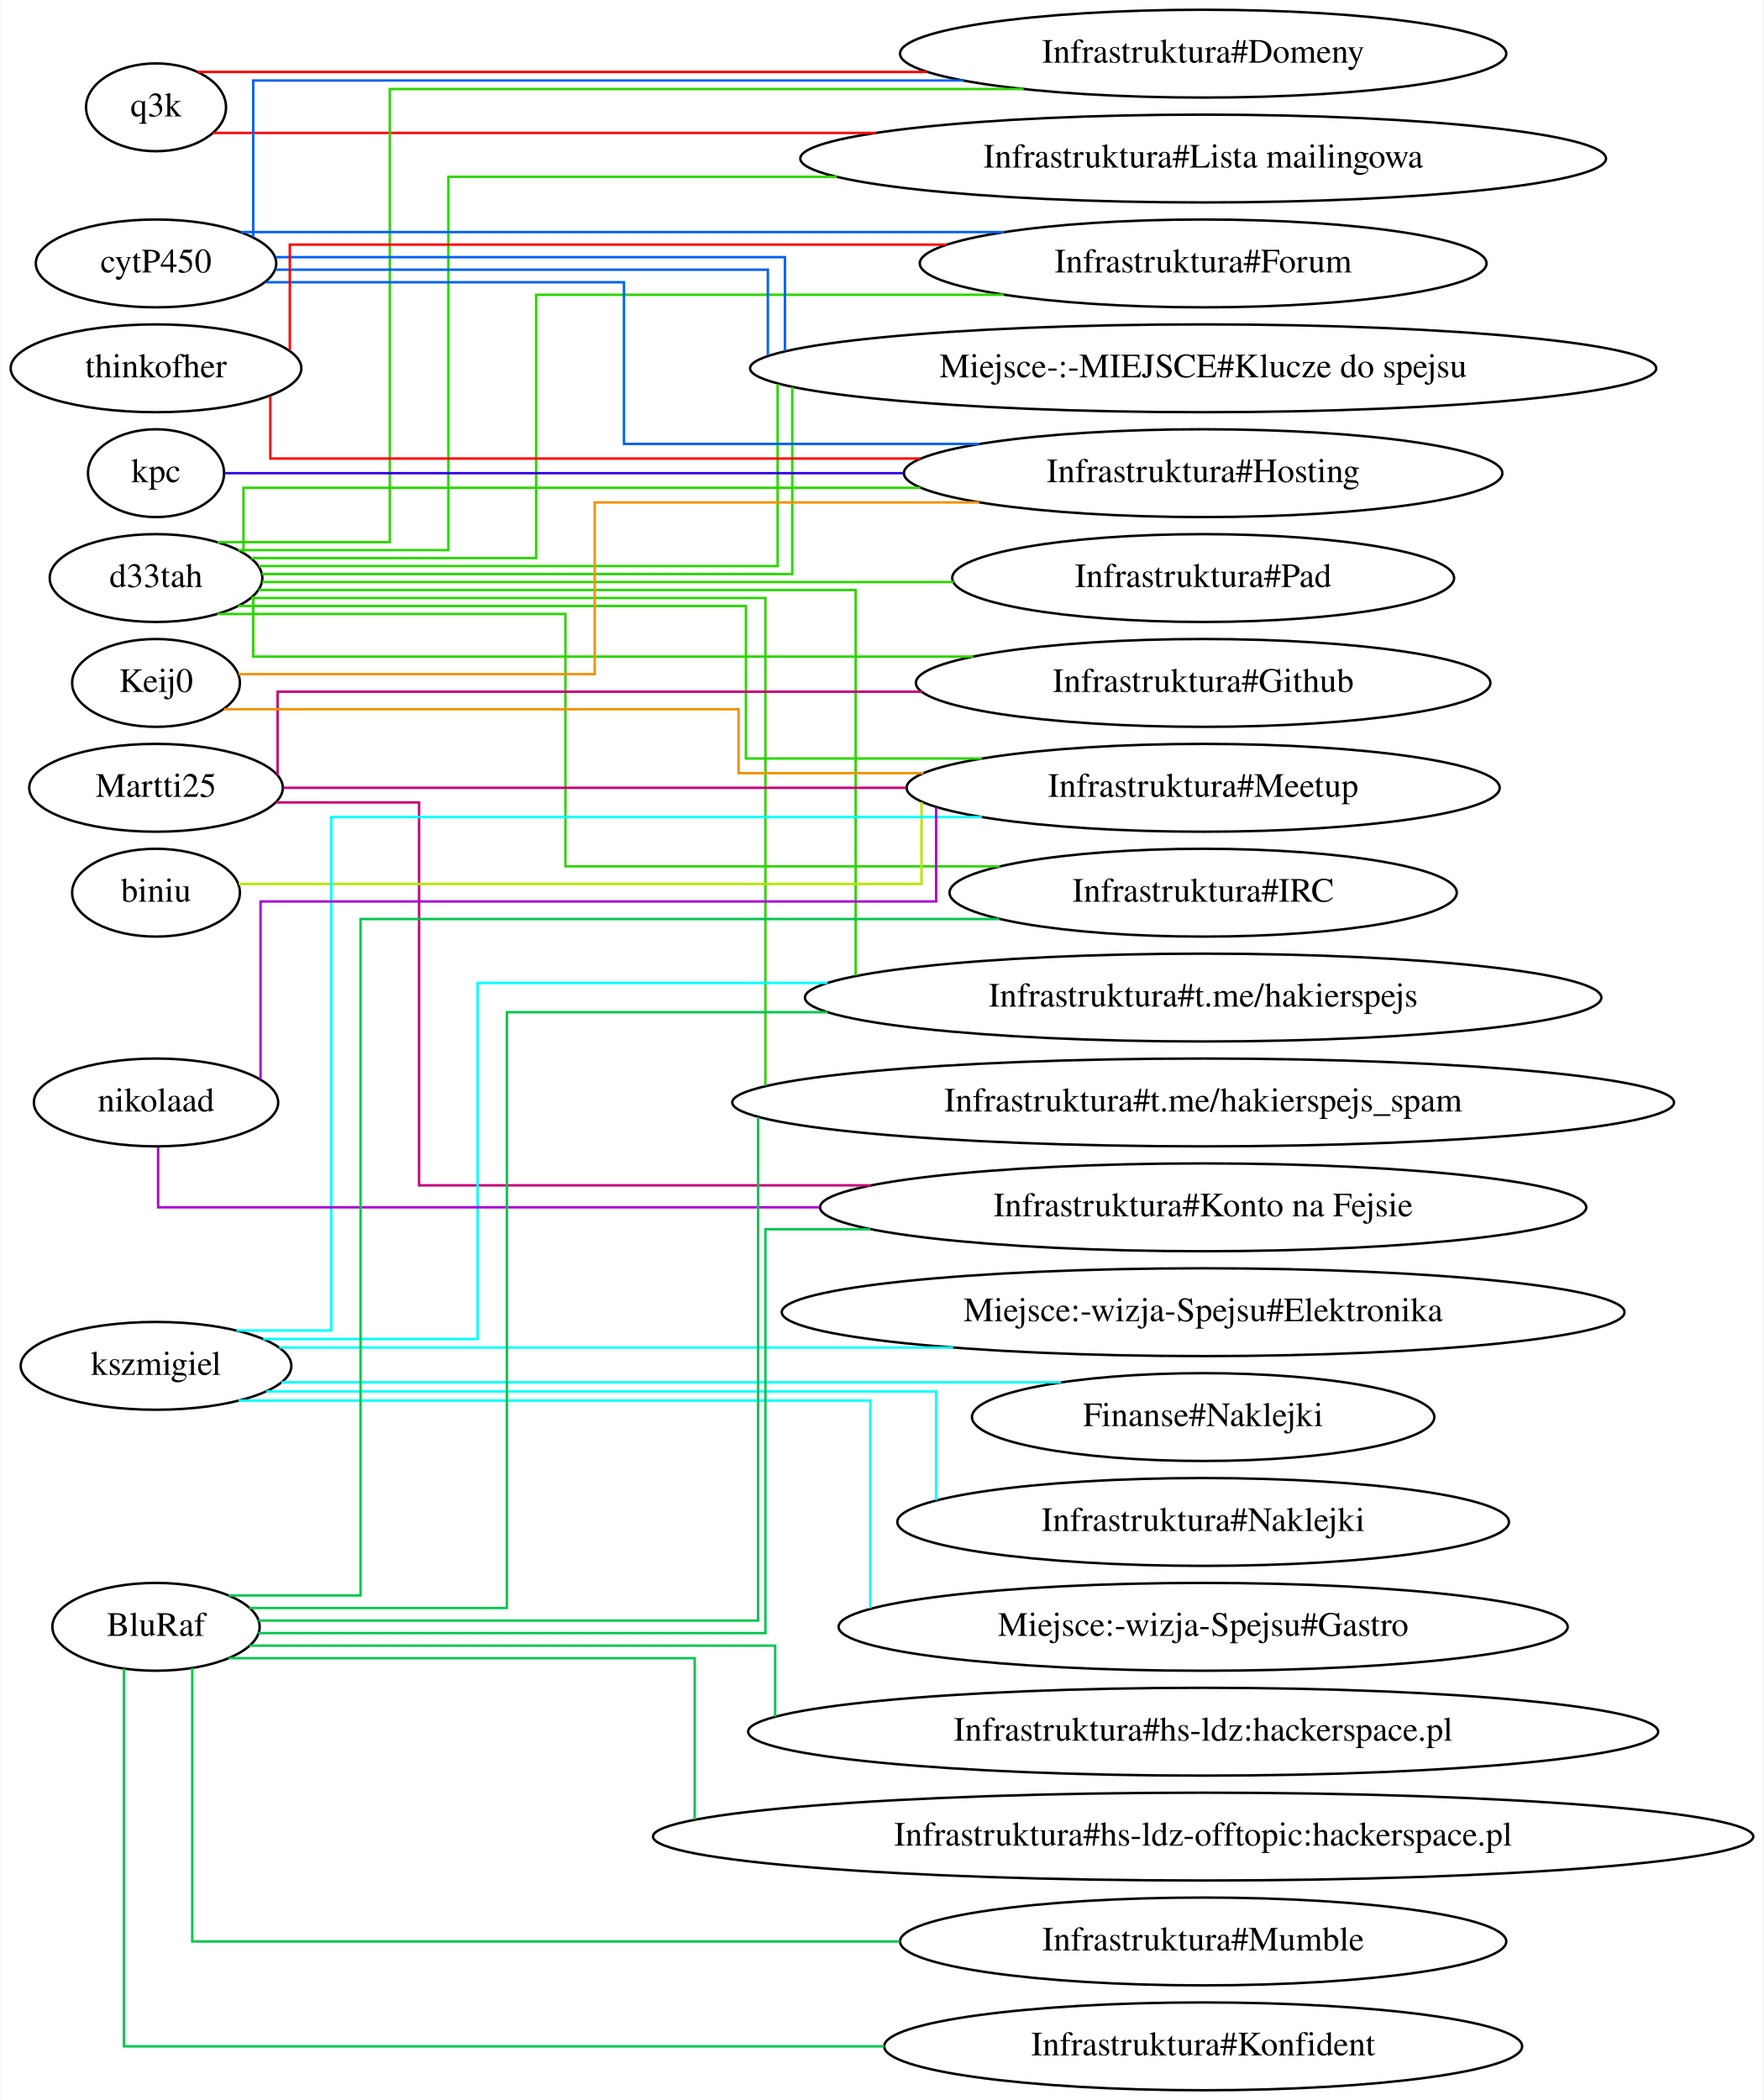
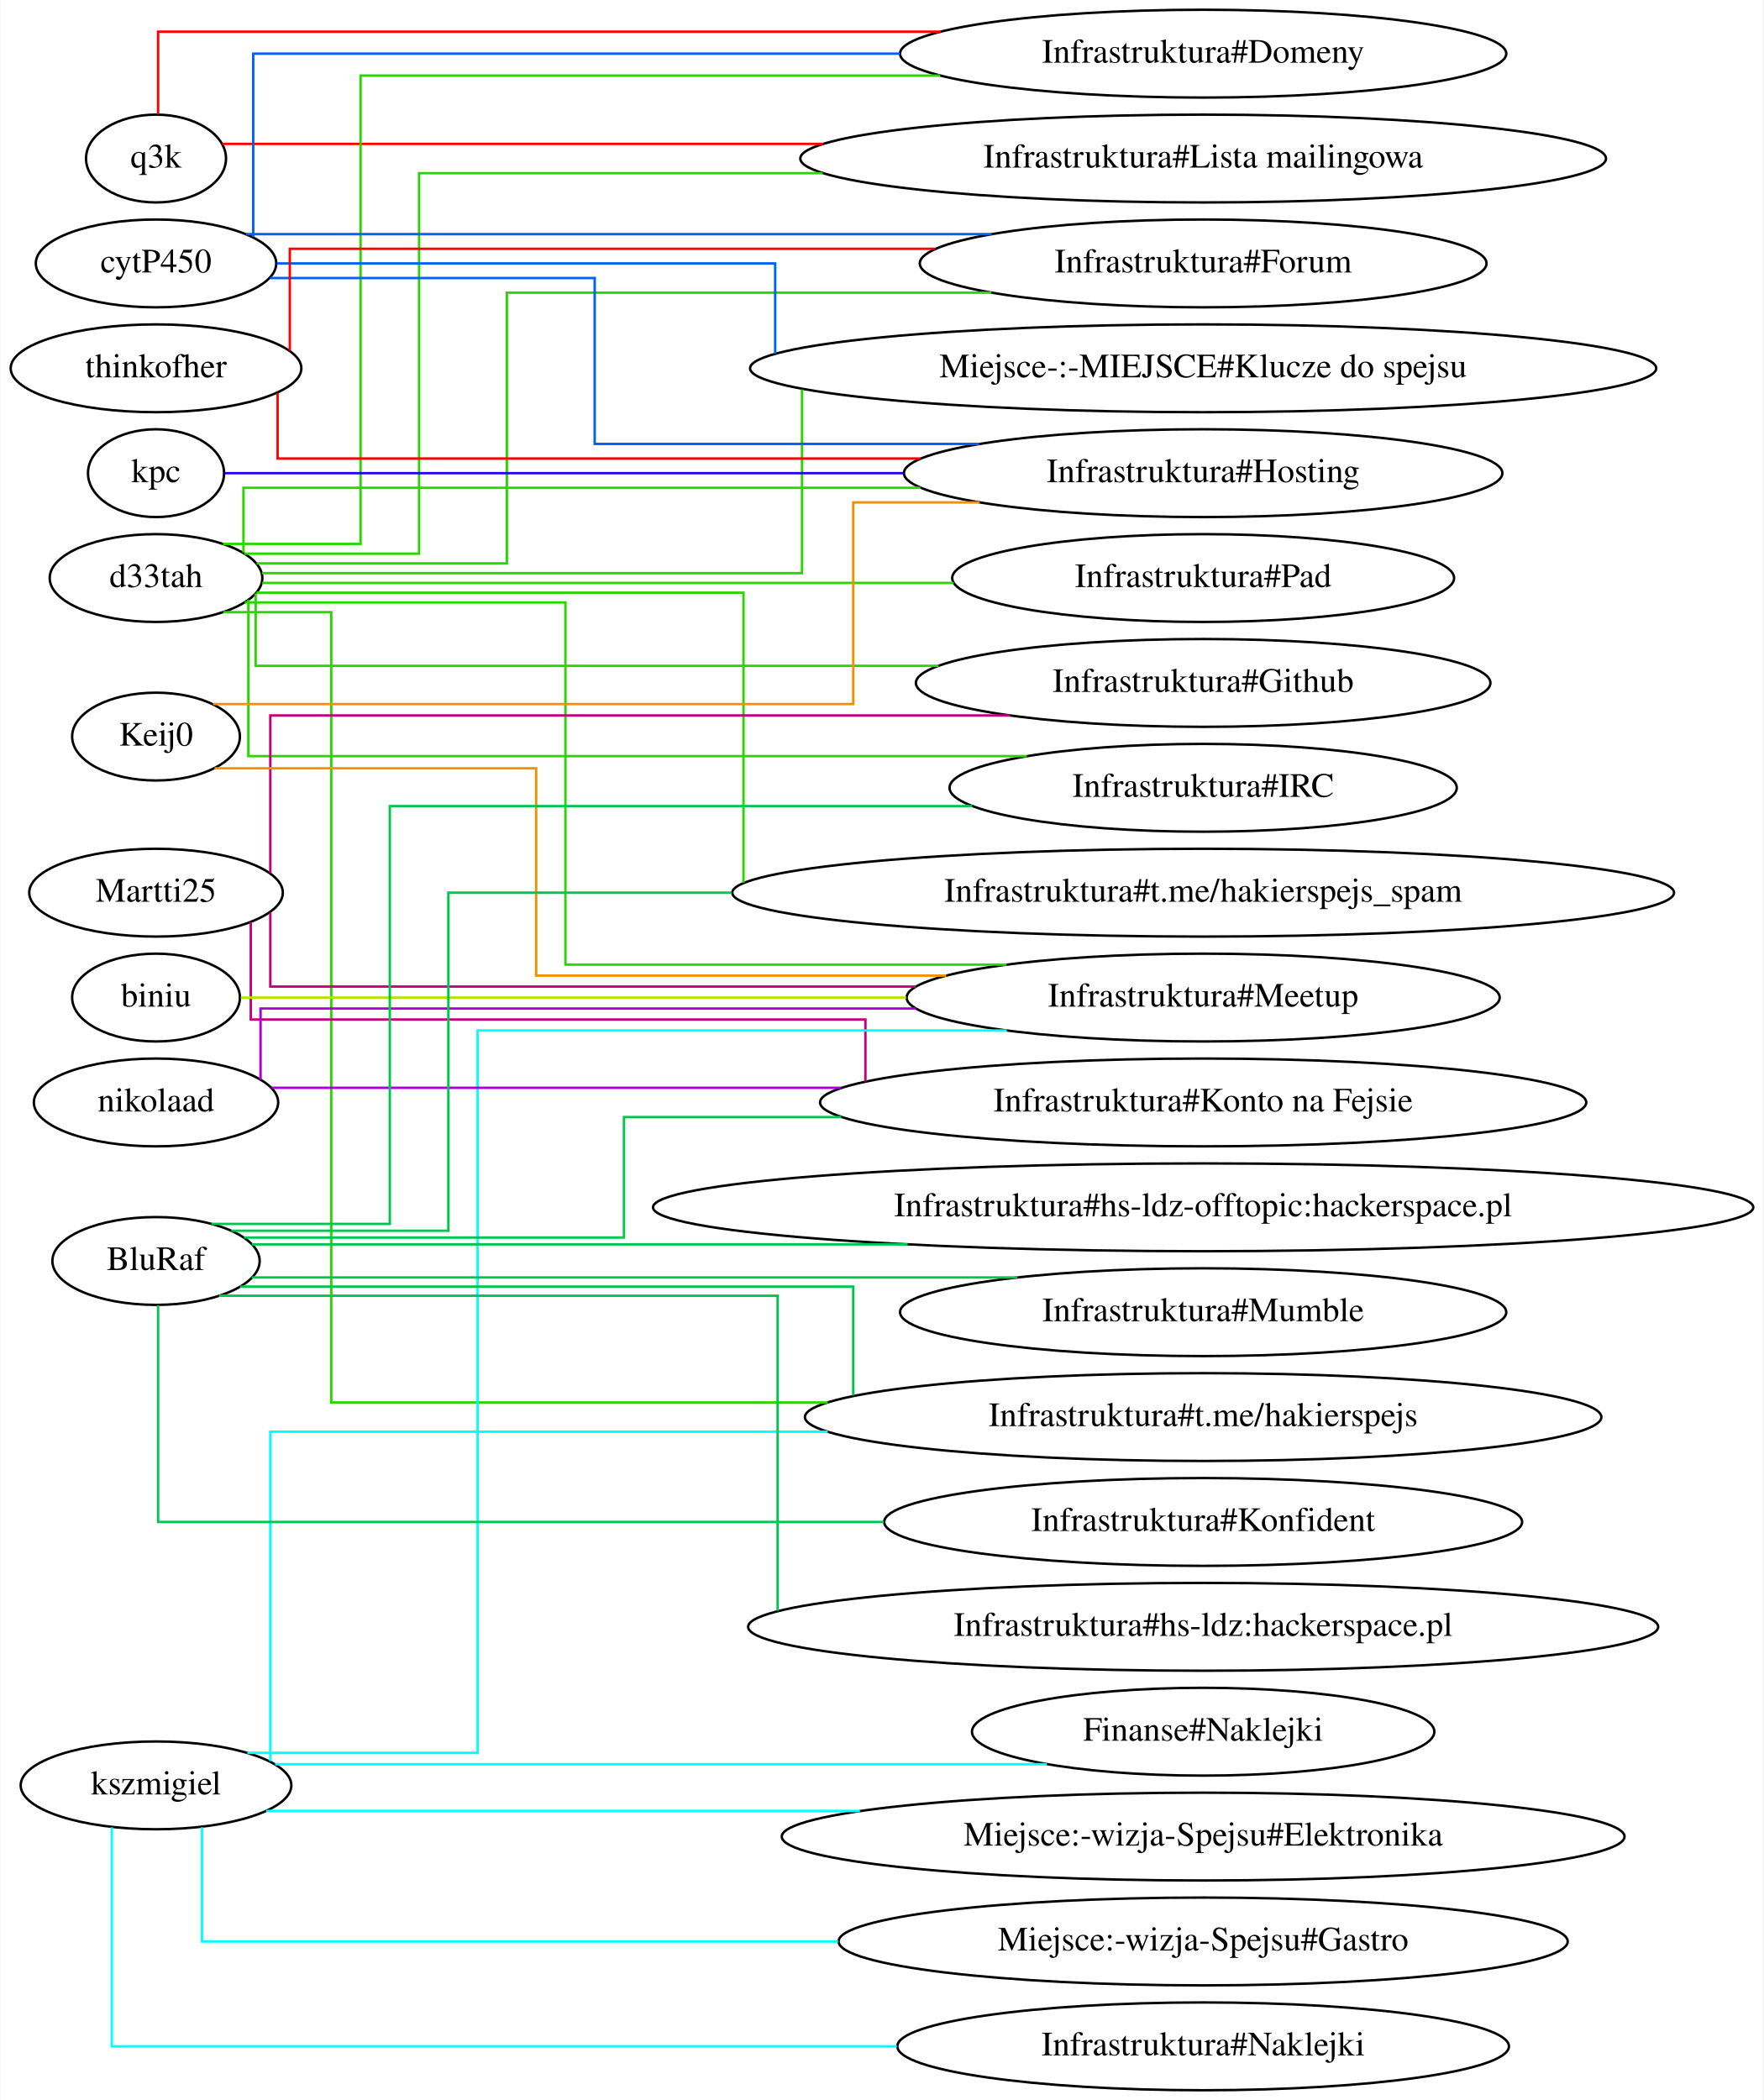
<svg xmlns="http://www.w3.org/2000/svg" width="723pt" height="861pt" viewBox="0.00 0.00 722.65 861.00">
  <g id="graph0" class="graph" transform="scale(1 1) rotate(0) translate(4 857)">
    <polygon fill="#ffffff" stroke="transparent" points="-4,4 -4,-857 718.649,-857 718.649,4 -4,4" />
    <g id="node1" class="node">
-       <ellipse fill="none" stroke="#000000" cx="59.795" cy="-813" rx="28.695" ry="18" />
-       <text text-anchor="middle" x="59.795" y="-809.3" font-family="Times,serif" font-size="14.00" fill="#000000">q3k</text>
+       <ellipse fill="none" stroke="#000000" cx="59.795" cy="-792" rx="28.695" ry="18" />
+       <text text-anchor="middle" x="59.795" y="-788.3" font-family="Times,serif" font-size="14.00" fill="#000000">q3k</text>
    </g>
    <g id="node2" class="node">
      <ellipse fill="none" stroke="#000000" cx="489.119" cy="-835" rx="124.278" ry="18" />
      <text text-anchor="middle" x="489.119" y="-831.3" font-family="Times,serif" font-size="14.00" fill="#000000">Infrastruktura#Domeny</text>
    </g>
    <g id="edge1" class="edge">
-       <path fill="none" stroke="#ff0000" d="M76.89,-827.5C126.172,-827.5 271.648,-827.5 375.806,-827.5" />
+       <path fill="none" stroke="#ff0000" d="M60.649,-810.187C60.649,-825.182 60.649,-844 60.649,-844 60.649,-844 254.63,-844 381.551,-844" />
    </g>
    <g id="node3" class="node">
      <ellipse fill="none" stroke="#000000" cx="489.119" cy="-792" rx="165.171" ry="18" />
      <text text-anchor="middle" x="489.119" y="-788.3" font-family="Times,serif" font-size="14.00" fill="#000000">Infrastruktura#Lista mailingowa</text>
    </g>
    <g id="edge2" class="edge">
-       <path fill="none" stroke="#ff0000" d="M83.182,-802.5C133.927,-802.5 257.418,-802.5 354.969,-802.5" />
+       <path fill="none" stroke="#ff0000" d="M86.977,-798C135.915,-798 242.234,-798 333.265,-798" />
    </g>
    <g id="node4" class="node">
      <ellipse fill="none" stroke="#000000" cx="59.795" cy="-620" rx="43.592" ry="18" />
      <text text-anchor="middle" x="59.795" y="-616.3" font-family="Times,serif" font-size="14.00" fill="#000000">d33tah</text>
    </g>
+     <g id="edge5" class="edge">
+       <path fill="none" stroke="#2bd500" d="M87.252,-634C111.707,-634 143.649,-634 143.649,-634 143.649,-634 143.649,-826 143.649,-826 143.649,-826 279.867,-826 381.232,-826" />
+     </g>
+     <g id="edge11" class="edge">
+       <path fill="none" stroke="#2bd500" d="M96.009,-630C127.342,-630 167.649,-630 167.649,-630 167.649,-630 167.649,-786 167.649,-786 167.649,-786 251.187,-786 333.093,-786" />
+     </g>
+     <g id="node5" class="node">
+       <ellipse fill="none" stroke="#000000" cx="489.119" cy="-534" rx="103.981" ry="18" />
+       <text text-anchor="middle" x="489.119" y="-530.3" font-family="Times,serif" font-size="14.00" fill="#000000">Infrastruktura#IRC</text>
+     </g>
    <g id="edge3" class="edge">
-       <path fill="none" stroke="#2bd500" d="M84.979,-634.727C113.379,-634.727 155.649,-634.727 155.649,-634.727 155.649,-634.727 155.649,-820.5 155.649,-820.5 155.649,-820.5 317.322,-820.5 415.525,-820.5" />
+       <path fill="none" stroke="#2bd500" d="M97.649,-611.049C97.649,-591.556 97.649,-547 97.649,-547 97.649,-547 303.748,-547 416.861,-547" />
+     </g>
+     <g id="node6" class="node">
+       <ellipse fill="none" stroke="#000000" cx="489.119" cy="-663" rx="122.678" ry="18" />
+       <text text-anchor="middle" x="489.119" y="-659.3" font-family="Times,serif" font-size="14.00" fill="#000000">Infrastruktura#Hosting</text>
+     </g>
+     <g id="edge4" class="edge">
+       <path fill="none" stroke="#2bd500" d="M95.649,-630.504C95.649,-641.443 95.649,-657 95.649,-657 95.649,-657 257.13,-657 373.193,-657" />
+     </g>
+     <g id="node7" class="node">
+       <ellipse fill="none" stroke="#000000" cx="489.119" cy="-448" rx="121.578" ry="18" />
+       <text text-anchor="middle" x="489.119" y="-444.3" font-family="Times,serif" font-size="14.00" fill="#000000">Infrastruktura#Meetup</text>
    </g>
    <g id="edge6" class="edge">
-       <path fill="none" stroke="#2bd500" d="M93.5,-631.455C128.95,-631.455 179.649,-631.455 179.649,-631.455 179.649,-631.455 179.649,-784.5 179.649,-784.5 179.649,-784.5 260.069,-784.5 338.917,-784.5" />
-     </g>
-     <g id="node5" class="node">
+       <path fill="none" stroke="#2bd500" d="M96.217,-610C145.584,-610 227.649,-610 227.649,-610 227.649,-610 227.649,-461.5 227.649,-461.5 227.649,-461.5 331.71,-461.5 408.536,-461.5" />
+     </g>
+     <g id="node8" class="node">
+       <ellipse fill="none" stroke="#000000" cx="489.119" cy="-749" rx="116.18" ry="18" />
+       <text text-anchor="middle" x="489.119" y="-745.3" font-family="Times,serif" font-size="14.00" fill="#000000">Infrastruktura#Forum</text>
+     </g>
+     <g id="edge7" class="edge">
+       <path fill="none" stroke="#2bd500" d="M101.018,-626C143.526,-626 203.649,-626 203.649,-626 203.649,-626 203.649,-737 203.649,-737 203.649,-737 318.319,-737 402.306,-737" />
+     </g>
+     <g id="node9" class="node">
+       <ellipse fill="none" stroke="#000000" cx="489.119" cy="-706" rx="185.767" ry="18" />
+       <text text-anchor="middle" x="489.119" y="-702.3" font-family="Times,serif" font-size="14.00" fill="#000000">Miejsce-:-MIEJSCE#Klucze do spejsu</text>
+     </g>
+     <g id="edge8" class="edge">
+       <path fill="none" stroke="#2bd500" d="M103.234,-622C178.372,-622 324.649,-622 324.649,-622 324.649,-622 324.649,-675.865 324.649,-697.327" />
+     </g>
+     <g id="node10" class="node">
+       <ellipse fill="none" stroke="#000000" cx="489.119" cy="-620" rx="102.882" ry="18" />
+       <text text-anchor="middle" x="489.119" y="-616.3" font-family="Times,serif" font-size="14.00" fill="#000000">Infrastruktura#Pad</text>
+     </g>
+     <g id="edge9" class="edge">
+       <path fill="none" stroke="#2bd500" d="M103.323,-618C169.302,-618 296.487,-618 386.772,-618" />
+     </g>
+     <g id="node11" class="node">
      <ellipse fill="none" stroke="#000000" cx="489.119" cy="-577" rx="117.779" ry="18" />
      <text text-anchor="middle" x="489.119" y="-573.3" font-family="Times,serif" font-size="14.00" fill="#000000">Infrastruktura#Github</text>
    </g>
-     <g id="edge4" class="edge">
-       <path fill="none" stroke="#2bd500" d="M99.649,-612.532C99.649,-603.019 99.649,-587.8 99.649,-587.8 99.649,-587.8 279.575,-587.8 394.84,-587.8" />
-     </g>
-     <g id="node6" class="node">
-       <ellipse fill="none" stroke="#000000" cx="489.119" cy="-534" rx="121.578" ry="18" />
-       <text text-anchor="middle" x="489.119" y="-530.3" font-family="Times,serif" font-size="14.00" fill="#000000">Infrastruktura#Meetup</text>
-     </g>
-     <g id="edge5" class="edge">
-       <path fill="none" stroke="#2bd500" d="M93.424,-608.545C159.879,-608.545 301.649,-608.545 301.649,-608.545 301.649,-608.545 301.649,-546 301.649,-546 301.649,-546 350.552,-546 398.405,-546" />
-     </g>
-     <g id="node7" class="node">
-       <ellipse fill="none" stroke="#000000" cx="489.119" cy="-448" rx="163.271" ry="18" />
-       <text text-anchor="middle" x="489.119" y="-444.3" font-family="Times,serif" font-size="14.00" fill="#000000">Infrastruktura#t.me/hakierspejs</text>
-     </g>
-     <g id="edge7" class="edge">
-       <path fill="none" stroke="#2bd500" d="M101.813,-615.091C181.49,-615.091 346.649,-615.091 346.649,-615.091 346.649,-615.091 346.649,-491.69 346.649,-456.983" />
-     </g>
-     <g id="node8" class="node">
-       <ellipse fill="none" stroke="#000000" cx="489.119" cy="-405" rx="193.066" ry="18" />
-       <text text-anchor="middle" x="489.119" y="-401.3" font-family="Times,serif" font-size="14.00" fill="#000000">Infrastruktura#t.me/hakierspejs_spam</text>
-     </g>
-     <g id="edge8" class="edge">
-       <path fill="none" stroke="#2bd500" d="M98.835,-611.818C169.106,-611.818 309.649,-611.818 309.649,-611.818 309.649,-611.818 309.649,-447.767 309.649,-411.881" />
-     </g>
-     <g id="node9" class="node">
-       <ellipse fill="none" stroke="#000000" cx="489.119" cy="-491" rx="103.981" ry="18" />
-       <text text-anchor="middle" x="489.119" y="-487.3" font-family="Times,serif" font-size="14.00" fill="#000000">Infrastruktura#IRC</text>
-     </g>
-     <g id="edge9" class="edge">
-       <path fill="none" stroke="#2bd500" d="M84.924,-605.273C131.75,-605.273 227.649,-605.273 227.649,-605.273 227.649,-605.273 227.649,-501.8 227.649,-501.8 227.649,-501.8 329.149,-501.8 405.67,-501.8" />
-     </g>
-     <g id="node10" class="node">
-       <ellipse fill="none" stroke="#000000" cx="489.119" cy="-663" rx="122.678" ry="18" />
-       <text text-anchor="middle" x="489.119" y="-659.3" font-family="Times,serif" font-size="14.00" fill="#000000">Infrastruktura#Hosting</text>
-     </g>
    <g id="edge10" class="edge">
-       <path fill="none" stroke="#2bd500" d="M95.649,-630.504C95.649,-641.443 95.649,-657 95.649,-657 95.649,-657 257.13,-657 373.193,-657" />
-     </g>
-     <g id="node11" class="node">
-       <ellipse fill="none" stroke="#000000" cx="489.119" cy="-620" rx="102.882" ry="18" />
-       <text text-anchor="middle" x="489.119" y="-616.3" font-family="Times,serif" font-size="14.00" fill="#000000">Infrastruktura#Pad</text>
-     </g>
-     <g id="edge11" class="edge">
-       <path fill="none" stroke="#2bd500" d="M103.323,-618.364C169.302,-618.364 296.487,-618.364 386.772,-618.364" />
+       <path fill="none" stroke="#2bd500" d="M100.649,-613.729C100.649,-603.415 100.649,-584 100.649,-584 100.649,-584 265.716,-584 380.651,-584" />
    </g>
    <g id="node12" class="node">
-       <ellipse fill="none" stroke="#000000" cx="489.119" cy="-749" rx="116.18" ry="18" />
-       <text text-anchor="middle" x="489.119" y="-745.3" font-family="Times,serif" font-size="14.00" fill="#000000">Infrastruktura#Forum</text>
+       <ellipse fill="none" stroke="#000000" cx="489.119" cy="-276" rx="163.271" ry="18" />
+       <text text-anchor="middle" x="489.119" y="-272.3" font-family="Times,serif" font-size="14.00" fill="#000000">Infrastruktura#t.me/hakierspejs</text>
    </g>
    <g id="edge12" class="edge">
-       <path fill="none" stroke="#2bd500" d="M98.721,-628.182C144.884,-628.182 215.649,-628.182 215.649,-628.182 215.649,-628.182 215.649,-736.143 215.649,-736.143 215.649,-736.143 326.857,-736.143 407.44,-736.143" />
+       <path fill="none" stroke="#2bd500" d="M87.37,-606C107.633,-606 131.649,-606 131.649,-606 131.649,-606 131.649,-282 131.649,-282 131.649,-282 238.368,-282 335.186,-282" />
    </g>
    <g id="node13" class="node">
-       <ellipse fill="none" stroke="#000000" cx="489.119" cy="-706" rx="185.767" ry="18" />
-       <text text-anchor="middle" x="489.119" y="-702.3" font-family="Times,serif" font-size="14.00" fill="#000000">Miejsce-:-MIEJSCE#Klucze do spejsu</text>
+       <ellipse fill="none" stroke="#000000" cx="489.119" cy="-491" rx="193.066" ry="18" />
+       <text text-anchor="middle" x="489.119" y="-487.3" font-family="Times,serif" font-size="14.00" fill="#000000">Infrastruktura#t.me/hakierspejs_spam</text>
    </g>
    <g id="edge13" class="edge">
-       <path fill="none" stroke="#2bd500" d="M101.879,-624.909C174.265,-624.909 314.649,-624.909 314.649,-624.909 314.649,-624.909 314.649,-680.52 314.649,-699.637" />
-     </g>
-     <g id="edge14" class="edge">
-       <path fill="none" stroke="#2bd500" d="M103.162,-621.636C177.338,-621.636 320.649,-621.636 320.649,-621.636 320.649,-621.636 320.649,-677.33 320.649,-698.215" />
+       <path fill="none" stroke="#2bd500" d="M100.925,-614C169.716,-614 300.649,-614 300.649,-614 300.649,-614 300.649,-516.435 300.649,-495.092" />
    </g>
    <g id="node14" class="node">
      <ellipse fill="none" stroke="#000000" cx="59.795" cy="-749" rx="49.291" ry="18" />
      <text text-anchor="middle" x="59.795" y="-745.3" font-family="Times,serif" font-size="14.00" fill="#000000">cytP450</text>
    </g>
+     <g id="edge14" class="edge">
+       <path fill="none" stroke="#0061f2" d="M99.649,-759.892C99.649,-783.033 99.649,-835 99.649,-835 99.649,-835 250.837,-835 364.818,-835" />
+     </g>
+     <g id="edge16" class="edge">
+       <path fill="none" stroke="#0061f2" d="M106.58,-743C159.87,-743 239.649,-743 239.649,-743 239.649,-743 239.649,-675 239.649,-675 239.649,-675 326.157,-675 397.289,-675" />
+     </g>
    <g id="edge15" class="edge">
-       <path fill="none" stroke="#0061f2" d="M99.649,-759.746C99.649,-780.484 99.649,-824 99.649,-824 99.649,-824 275.462,-824 390.84,-824" />
-     </g>
-     <g id="edge16" class="edge">
-       <path fill="none" stroke="#0061f2" d="M104.776,-741.286C161.483,-741.286 251.649,-741.286 251.649,-741.286 251.649,-741.286 251.649,-675 251.649,-675 251.649,-675 330.483,-675 397.307,-675" />
+       <path fill="none" stroke="#0061f2" d="M96.77,-761C164.196,-761 308.786,-761 402.353,-761" />
    </g>
    <g id="edge17" class="edge">
-       <path fill="none" stroke="#0061f2" d="M94.564,-761.857C162.237,-761.857 313.265,-761.857 407.6,-761.857" />
+       <path fill="none" stroke="#0061f2" d="M109.343,-749C183.219,-749 313.649,-749 313.649,-749 313.649,-749 313.649,-723.794 313.649,-711.979" />
+     </g>
+     <g id="node15" class="node">
+       <ellipse fill="none" stroke="#000000" cx="59.795" cy="-491" rx="51.991" ry="18" />
+       <text text-anchor="middle" x="59.795" y="-487.3" font-family="Times,serif" font-size="14.00" fill="#000000">Martti25</text>
    </g>
    <g id="edge18" class="edge">
-       <path fill="none" stroke="#0061f2" d="M108.757,-746.429C181.761,-746.429 310.649,-746.429 310.649,-746.429 310.649,-746.429 310.649,-722.244 310.649,-711.285" />
+       <path fill="none" stroke="#c60077" d="M106.649,-482.835C106.649,-471.534 106.649,-452.5 106.649,-452.5 106.649,-452.5 258.866,-452.5 371.245,-452.5" />
    </g>
    <g id="edge19" class="edge">
-       <path fill="none" stroke="#0061f2" d="M108.902,-751.571C183.716,-751.571 317.649,-751.571 317.649,-751.571 317.649,-751.571 317.649,-725.938 317.649,-713.12" />
-     </g>
-     <g id="node15" class="node">
-       <ellipse fill="none" stroke="#000000" cx="59.795" cy="-534" rx="51.991" ry="18" />
-       <text text-anchor="middle" x="59.795" y="-530.3" font-family="Times,serif" font-size="14.00" fill="#000000">Martti25</text>
+       <path fill="none" stroke="#c60077" d="M106.649,-499.054C106.649,-517.974 106.649,-563.667 106.649,-563.667 106.649,-563.667 297.844,-563.667 409.871,-563.667" />
+     </g>
+     <g id="node16" class="node">
+       <ellipse fill="none" stroke="#000000" cx="489.119" cy="-405" rx="157.072" ry="18" />
+       <text text-anchor="middle" x="489.119" y="-401.3" font-family="Times,serif" font-size="14.00" fill="#000000">Infrastruktura#Konto na Fejsie</text>
    </g>
    <g id="edge20" class="edge">
-       <path fill="none" stroke="#c60077" d="M109.649,-539.151C109.649,-549.831 109.649,-573.4 109.649,-573.4 109.649,-573.4 262.078,-573.4 373.72,-573.4" />
+       <path fill="none" stroke="#c60077" d="M98.649,-478.94C98.649,-463.578 98.649,-439 98.649,-439 98.649,-439 350.649,-439 350.649,-439 350.649,-439 350.649,-423.652 350.649,-413.58" />
+     </g>
+     <g id="node17" class="node">
+       <ellipse fill="none" stroke="#000000" cx="59.795" cy="-448" rx="34.394" ry="18" />
+       <text text-anchor="middle" x="59.795" y="-444.3" font-family="Times,serif" font-size="14.00" fill="#000000">biniu</text>
    </g>
    <g id="edge21" class="edge">
-       <path fill="none" stroke="#c60077" d="M112.009,-534C175.027,-534 283.027,-534 367.341,-534" />
-     </g>
-     <g id="node16" class="node">
-       <ellipse fill="none" stroke="#000000" cx="489.119" cy="-362" rx="157.072" ry="18" />
-       <text text-anchor="middle" x="489.119" y="-358.3" font-family="Times,serif" font-size="14.00" fill="#000000">Infrastruktura#Konto na Fejsie</text>
+       <path fill="none" stroke="#b6e400" d="M94.564,-448C153.254,-448 274.638,-448 367.364,-448" />
+     </g>
+     <g id="node18" class="node">
+       <ellipse fill="none" stroke="#000000" cx="59.795" cy="-125" rx="55.491" ry="18" />
+       <text text-anchor="middle" x="59.795" y="-121.3" font-family="Times,serif" font-size="14.00" fill="#000000">kszmigiel</text>
    </g>
    <g id="edge22" class="edge">
-       <path fill="none" stroke="#c60077" d="M108.988,-528C137.433,-528 167.649,-528 167.649,-528 167.649,-528 167.649,-371 167.649,-371 167.649,-371 265.171,-371 352.787,-371" />
-     </g>
-     <g id="node17" class="node">
-       <ellipse fill="none" stroke="#000000" cx="59.795" cy="-491" rx="34.394" ry="18" />
-       <text text-anchor="middle" x="59.795" y="-487.3" font-family="Times,serif" font-size="14.00" fill="#000000">biniu</text>
+       <path fill="none" stroke="#00ffff" d="M97.226,-138.333C136.208,-138.333 191.649,-138.333 191.649,-138.333 191.649,-138.333 191.649,-434.5 191.649,-434.5 191.649,-434.5 320.523,-434.5 408.62,-434.5" />
+     </g>
+     <g id="edge27" class="edge">
+       <path fill="none" stroke="#00ffff" d="M106.649,-134.966C106.649,-167.726 106.649,-270 106.649,-270 106.649,-270 228.929,-270 335.207,-270" />
+     </g>
+     <g id="node19" class="node">
+       <ellipse fill="none" stroke="#000000" cx="489.119" cy="-147" rx="94.783" ry="18" />
+       <text text-anchor="middle" x="489.119" y="-143.3" font-family="Times,serif" font-size="14.00" fill="#000000">Finanse#Naklejki</text>
    </g>
    <g id="edge23" class="edge">
-       <path fill="none" stroke="#b6e400" d="M93.681,-494.6C174.837,-494.6 373.649,-494.6 373.649,-494.6 373.649,-494.6 373.649,-517.227 373.649,-528.186" />
-     </g>
-     <g id="node18" class="node">
-       <ellipse fill="none" stroke="#000000" cx="59.795" cy="-297" rx="55.491" ry="18" />
-       <text text-anchor="middle" x="59.795" y="-293.3" font-family="Times,serif" font-size="14.00" fill="#000000">kszmigiel</text>
+       <path fill="none" stroke="#00ffff" d="M108.626,-133.667C186.427,-133.667 338.536,-133.667 425.006,-133.667" />
+     </g>
+     <g id="node20" class="node">
+       <ellipse fill="none" stroke="#000000" cx="489.119" cy="-104" rx="172.769" ry="18" />
+       <text text-anchor="middle" x="489.119" y="-100.3" font-family="Times,serif" font-size="14.00" fill="#000000">Miejsce:-wizja-Spejsu#Elektronika</text>
    </g>
    <g id="edge24" class="edge">
-       <path fill="none" stroke="#00ffff" d="M92.778,-311.5C111.667,-311.5 131.649,-311.5 131.649,-311.5 131.649,-311.5 131.649,-522 131.649,-522 131.649,-522 292.548,-522 398.452,-522" />
+       <path fill="none" stroke="#00ffff" d="M104.928,-114.5C162.303,-114.5 264.038,-114.5 348.409,-114.5" />
+     </g>
+     <g id="node21" class="node">
+       <ellipse fill="none" stroke="#000000" cx="489.119" cy="-61" rx="149.474" ry="18" />
+       <text text-anchor="middle" x="489.119" y="-57.3" font-family="Times,serif" font-size="14.00" fill="#000000">Miejsce:-wizja-Spejsu#Gastro</text>
    </g>
    <g id="edge25" class="edge">
-       <path fill="none" stroke="#00ffff" d="M103.7,-308C142.057,-308 191.649,-308 191.649,-308 191.649,-308 191.649,-454 191.649,-454 191.649,-454 262.572,-454 335.156,-454" />
-     </g>
-     <g id="node19" class="node">
-       <ellipse fill="none" stroke="#000000" cx="489.119" cy="-233" rx="125.378" ry="18" />
-       <text text-anchor="middle" x="489.119" y="-229.3" font-family="Times,serif" font-size="14.00" fill="#000000">Infrastruktura#Naklejki</text>
+       <path fill="none" stroke="#00ffff" d="M78.649,-107.849C78.649,-88.892 78.649,-61 78.649,-61 78.649,-61 222.168,-61 339.479,-61" />
+     </g>
+     <g id="node22" class="node">
+       <ellipse fill="none" stroke="#000000" cx="489.119" cy="-18" rx="125.378" ry="18" />
+       <text text-anchor="middle" x="489.119" y="-14.3" font-family="Times,serif" font-size="14.00" fill="#000000">Infrastruktura#Naklejki</text>
    </g>
    <g id="edge26" class="edge">
-       <path fill="none" stroke="#00ffff" d="M104.944,-286.5C193.112,-286.5 379.649,-286.5 379.649,-286.5 379.649,-286.5 379.649,-257.03 379.649,-241.834" />
-     </g>
-     <g id="node20" class="node">
-       <ellipse fill="none" stroke="#000000" cx="489.119" cy="-190" rx="149.474" ry="18" />
-       <text text-anchor="middle" x="489.119" y="-186.3" font-family="Times,serif" font-size="14.00" fill="#000000">Miejsce:-wizja-Spejsu#Gastro</text>
-     </g>
-     <g id="edge27" class="edge">
-       <path fill="none" stroke="#00ffff" d="M93.675,-282.75C170.763,-282.75 352.649,-282.75 352.649,-282.75 352.649,-282.75 352.649,-219.742 352.649,-197.59" />
-     </g>
-     <g id="node21" class="node">
-       <ellipse fill="none" stroke="#000000" cx="489.119" cy="-319" rx="172.769" ry="18" />
-       <text text-anchor="middle" x="489.119" y="-315.3" font-family="Times,serif" font-size="14.00" fill="#000000">Miejsce:-wizja-Spejsu#Elektronika</text>
-     </g>
-     <g id="edge28" class="edge">
-       <path fill="none" stroke="#00ffff" d="M110.306,-304.5C177.912,-304.5 299.398,-304.5 386.581,-304.5" />
-     </g>
-     <g id="node22" class="node">
-       <ellipse fill="none" stroke="#000000" cx="489.119" cy="-276" rx="94.783" ry="18" />
-       <text text-anchor="middle" x="489.119" y="-272.3" font-family="Times,serif" font-size="14.00" fill="#000000">Finanse#Naklejki</text>
-     </g>
-     <g id="edge29" class="edge">
-       <path fill="none" stroke="#00ffff" d="M111.155,-290.25C191.503,-290.25 346.447,-290.25 430.851,-290.25" />
+       <path fill="none" stroke="#00ffff" d="M41.649,-107.809C41.649,-77.562 41.649,-18 41.649,-18 41.649,-18 231.217,-18 363.581,-18" />
    </g>
    <g id="node23" class="node">
      <ellipse fill="none" stroke="#000000" cx="59.795" cy="-405" rx="50.091" ry="18" />
      <text text-anchor="middle" x="59.795" y="-401.3" font-family="Times,serif" font-size="14.00" fill="#000000">nikolaad</text>
    </g>
+     <g id="edge28" class="edge">
+       <path fill="none" stroke="#ab00d5" d="M102.649,-414.32C102.649,-425.714 102.649,-443.5 102.649,-443.5 102.649,-443.5 257.651,-443.5 371.329,-443.5" />
+     </g>
+     <g id="edge29" class="edge">
+       <path fill="none" stroke="#ab00d5" d="M107.38,-411C163.379,-411 259.078,-411 340.644,-411" />
+     </g>
+     <g id="node24" class="node">
+       <ellipse fill="none" stroke="#000000" cx="59.795" cy="-555" rx="34.394" ry="18" />
+       <text text-anchor="middle" x="59.795" y="-551.3" font-family="Times,serif" font-size="14.00" fill="#000000">Keij0</text>
+     </g>
+     <g id="edge31" class="edge">
+       <path fill="none" stroke="#f29100" d="M83.187,-568.333C151.458,-568.333 345.649,-568.333 345.649,-568.333 345.649,-568.333 345.649,-651 345.649,-651 345.649,-651 369.327,-651 397.445,-651" />
+     </g>
    <g id="edge30" class="edge">
-       <path fill="none" stroke="#ab00d5" d="M102.649,-414.452C102.649,-436.096 102.649,-487.4 102.649,-487.4 102.649,-487.4 379.649,-487.4 379.649,-487.4 379.649,-487.4 379.649,-512.532 379.649,-525.883" />
-     </g>
-     <g id="edge31" class="edge">
-       <path fill="none" stroke="#ab00d5" d="M60.649,-386.515C60.649,-374.86 60.649,-362 60.649,-362 60.649,-362 209.474,-362 331.702,-362" />
-     </g>
-     <g id="node24" class="node">
-       <ellipse fill="none" stroke="#000000" cx="59.795" cy="-577" rx="34.394" ry="18" />
-       <text text-anchor="middle" x="59.795" y="-573.3" font-family="Times,serif" font-size="14.00" fill="#000000">Keij0</text>
+       <path fill="none" stroke="#f29100" d="M83.805,-542C127.524,-542 215.649,-542 215.649,-542 215.649,-542 215.649,-457 215.649,-457 215.649,-457 306.742,-457 383.78,-457" />
+     </g>
+     <g id="node25" class="node">
+       <ellipse fill="none" stroke="#000000" cx="59.795" cy="-340" rx="42.494" ry="18" />
+       <text text-anchor="middle" x="59.795" y="-336.3" font-family="Times,serif" font-size="14.00" fill="#000000">BluRaf</text>
+     </g>
+     <g id="edge33" class="edge">
+       <path fill="none" stroke="#00c64f" d="M82.511,-355.2C110.856,-355.2 155.649,-355.2 155.649,-355.2 155.649,-355.2 155.649,-526.5 155.649,-526.5 155.649,-526.5 295.864,-526.5 394.452,-526.5" />
+     </g>
+     <g id="edge37" class="edge">
+       <path fill="none" stroke="#00c64f" d="M94.275,-329.5C170.304,-329.5 345.649,-329.5 345.649,-329.5 345.649,-329.5 345.649,-300.03 345.649,-284.834" />
+     </g>
+     <g id="edge38" class="edge">
+       <path fill="none" stroke="#00c64f" d="M90.66,-352.4C126.172,-352.4 179.649,-352.4 179.649,-352.4 179.649,-352.4 179.649,-491 179.649,-491 179.649,-491 233.209,-491 295.765,-491" />
+     </g>
+     <g id="edge39" class="edge">
+       <path fill="none" stroke="#00c64f" d="M95.881,-349.6C151.457,-349.6 251.649,-349.6 251.649,-349.6 251.649,-349.6 251.649,-399 251.649,-399 251.649,-399 292.748,-399 340.75,-399" />
+     </g>
+     <g id="node26" class="node">
+       <ellipse fill="none" stroke="#000000" cx="489.119" cy="-362" rx="225.56" ry="18" />
+       <text text-anchor="middle" x="489.119" y="-358.3" font-family="Times,serif" font-size="14.00" fill="#000000">Infrastruktura#hs-ldz-offtopic:hackerspace.pl</text>
    </g>
    <g id="edge32" class="edge">
-       <path fill="none" stroke="#f29100" d="M87.662,-566.2C150.669,-566.2 298.649,-566.2 298.649,-566.2 298.649,-566.2 298.649,-540 298.649,-540 298.649,-540 334.137,-540 374.475,-540" />
-     </g>
-     <g id="edge33" class="edge">
-       <path fill="none" stroke="#f29100" d="M93.624,-580.6C145.724,-580.6 239.649,-580.6 239.649,-580.6 239.649,-580.6 239.649,-651 239.649,-651 239.649,-651 326.157,-651 397.289,-651" />
-     </g>
-     <g id="node25" class="node">
-       <ellipse fill="none" stroke="#000000" cx="59.795" cy="-190" rx="42.494" ry="18" />
-       <text text-anchor="middle" x="59.795" y="-186.3" font-family="Times,serif" font-size="14.00" fill="#000000">BluRaf</text>
+       <path fill="none" stroke="#00c64f" d="M99.032,-346.8C159.373,-346.8 277.45,-346.8 367.961,-346.8" />
+     </g>
+     <g id="node27" class="node">
+       <ellipse fill="none" stroke="#000000" cx="489.119" cy="-319" rx="124.278" ry="18" />
+       <text text-anchor="middle" x="489.119" y="-315.3" font-family="Times,serif" font-size="14.00" fill="#000000">Infrastruktura#Mumble</text>
    </g>
    <g id="edge34" class="edge">
-       <path fill="none" stroke="#00c64f" d="M97.967,-197.714C140.585,-197.714 203.649,-197.714 203.649,-197.714 203.649,-197.714 203.649,-442 203.649,-442 203.649,-442 267.688,-442 335.104,-442" />
+       <path fill="none" stroke="#00c64f" d="M99.032,-333.25C170.033,-333.25 320.973,-333.25 412.882,-333.25" />
+     </g>
+     <g id="node28" class="node">
+       <ellipse fill="none" stroke="#000000" cx="489.119" cy="-233" rx="130.777" ry="18" />
+       <text text-anchor="middle" x="489.119" y="-229.3" font-family="Times,serif" font-size="14.00" fill="#000000">Infrastruktura#Konfident</text>
    </g>
    <g id="edge35" class="edge">
-       <path fill="none" stroke="#00c64f" d="M101.67,-192.571C172.099,-192.571 306.649,-192.571 306.649,-192.571 306.649,-192.571 306.649,-364.042 306.649,-398.872" />
-     </g>
-     <g id="edge38" class="edge">
-       <path fill="none" stroke="#00c64f" d="M89.595,-202.857C113.697,-202.857 143.649,-202.857 143.649,-202.857 143.649,-202.857 143.649,-480.2 143.649,-480.2 143.649,-480.2 303.248,-480.2 405.491,-480.2" />
-     </g>
-     <g id="edge41" class="edge">
-       <path fill="none" stroke="#00c64f" d="M101.615,-187.429C172.742,-187.429 309.649,-187.429 309.649,-187.429 309.649,-187.429 309.649,-353 309.649,-353 309.649,-353 327.839,-353 352.637,-353" />
-     </g>
-     <g id="node26" class="node">
-       <ellipse fill="none" stroke="#000000" cx="489.119" cy="-147" rx="186.567" ry="18" />
-       <text text-anchor="middle" x="489.119" y="-143.3" font-family="Times,serif" font-size="14.00" fill="#000000">Infrastruktura#hs-ldz:hackerspace.pl</text>
+       <path fill="none" stroke="#00c64f" d="M60.649,-321.849C60.649,-291.321 60.649,-233 60.649,-233 60.649,-233 232.231,-233 358.236,-233" />
+     </g>
+     <g id="node29" class="node">
+       <ellipse fill="none" stroke="#000000" cx="489.119" cy="-190" rx="186.567" ry="18" />
+       <text text-anchor="middle" x="489.119" y="-186.3" font-family="Times,serif" font-size="14.00" fill="#000000">Infrastruktura#hs-ldz:hackerspace.pl</text>
    </g>
    <g id="edge36" class="edge">
-       <path fill="none" stroke="#00c64f" d="M98.074,-182.286C168.991,-182.286 313.649,-182.286 313.649,-182.286 313.649,-182.286 313.649,-163.256 313.649,-153.146" />
-     </g>
-     <g id="node27" class="node">
-       <ellipse fill="none" stroke="#000000" cx="489.119" cy="-104" rx="225.56" ry="18" />
-       <text text-anchor="middle" x="489.119" y="-100.3" font-family="Times,serif" font-size="14.00" fill="#000000">Infrastruktura#hs-ldz-offtopic:hackerspace.pl</text>
-     </g>
-     <g id="edge37" class="edge">
-       <path fill="none" stroke="#00c64f" d="M89.58,-177.143C149.864,-177.143 280.649,-177.143 280.649,-177.143 280.649,-177.143 280.649,-129.32 280.649,-111.013" />
-     </g>
-     <g id="node28" class="node">
-       <ellipse fill="none" stroke="#000000" cx="489.119" cy="-61" rx="124.278" ry="18" />
-       <text text-anchor="middle" x="489.119" y="-57.3" font-family="Times,serif" font-size="14.00" fill="#000000">Infrastruktura#Mumble</text>
-     </g>
-     <g id="edge39" class="edge">
-       <path fill="none" stroke="#00c64f" d="M74.649,-173.136C74.649,-138.168 74.649,-61 74.649,-61 74.649,-61 242.68,-61 364.765,-61" />
-     </g>
-     <g id="node29" class="node">
-       <ellipse fill="none" stroke="#000000" cx="489.119" cy="-18" rx="130.777" ry="18" />
-       <text text-anchor="middle" x="489.119" y="-14.3" font-family="Times,serif" font-size="14.00" fill="#000000">Infrastruktura#Konfident</text>
-     </g>
-     <g id="edge40" class="edge">
-       <path fill="none" stroke="#00c64f" d="M46.649,-172.879C46.649,-129.374 46.649,-18 46.649,-18 46.649,-18 227.963,-18 358.458,-18" />
+       <path fill="none" stroke="#00c64f" d="M85.634,-325.75C150.425,-325.75 314.649,-325.75 314.649,-325.75 314.649,-325.75 314.649,-223.664 314.649,-196.548" />
    </g>
    <g id="node30" class="node">
      <ellipse fill="none" stroke="#000000" cx="59.795" cy="-663" rx="27.895" ry="18" />
      <text text-anchor="middle" x="59.795" y="-659.3" font-family="Times,serif" font-size="14.00" fill="#000000">kpc</text>
    </g>
-     <g id="edge42" class="edge">
+     <g id="edge40" class="edge">
      <path fill="none" stroke="#2e00e4" d="M87.964,-663C143.462,-663 269.905,-663 366.11,-663" />
    </g>
    <g id="node31" class="node">
      <ellipse fill="none" stroke="#000000" cx="59.795" cy="-706" rx="59.59" ry="18" />
      <text text-anchor="middle" x="59.795" y="-702.3" font-family="Times,serif" font-size="14.00" fill="#000000">thinkofher</text>
    </g>
-     <g id="edge43" class="edge">
-       <path fill="none" stroke="#ff0000" d="M106.649,-694.698C106.649,-683.817 106.649,-669 106.649,-669 106.649,-669 260.52,-669 373.068,-669" />
-     </g>
-     <g id="edge44" class="edge">
-       <path fill="none" stroke="#ff0000" d="M114.649,-713.483C114.649,-727.59 114.649,-756.714 114.649,-756.714 114.649,-756.714 273.053,-756.714 383.812,-756.714" />
+     <g id="edge42" class="edge">
+       <path fill="none" stroke="#ff0000" d="M109.649,-695.89C109.649,-684.935 109.649,-669 109.649,-669 109.649,-669 261.609,-669 373.204,-669" />
+     </g>
+     <g id="edge41" class="edge">
+       <path fill="none" stroke="#ff0000" d="M114.649,-713.23C114.649,-726.86 114.649,-755 114.649,-755 114.649,-755 268.801,-755 379.296,-755" />
    </g>
  </g>
</svg>
